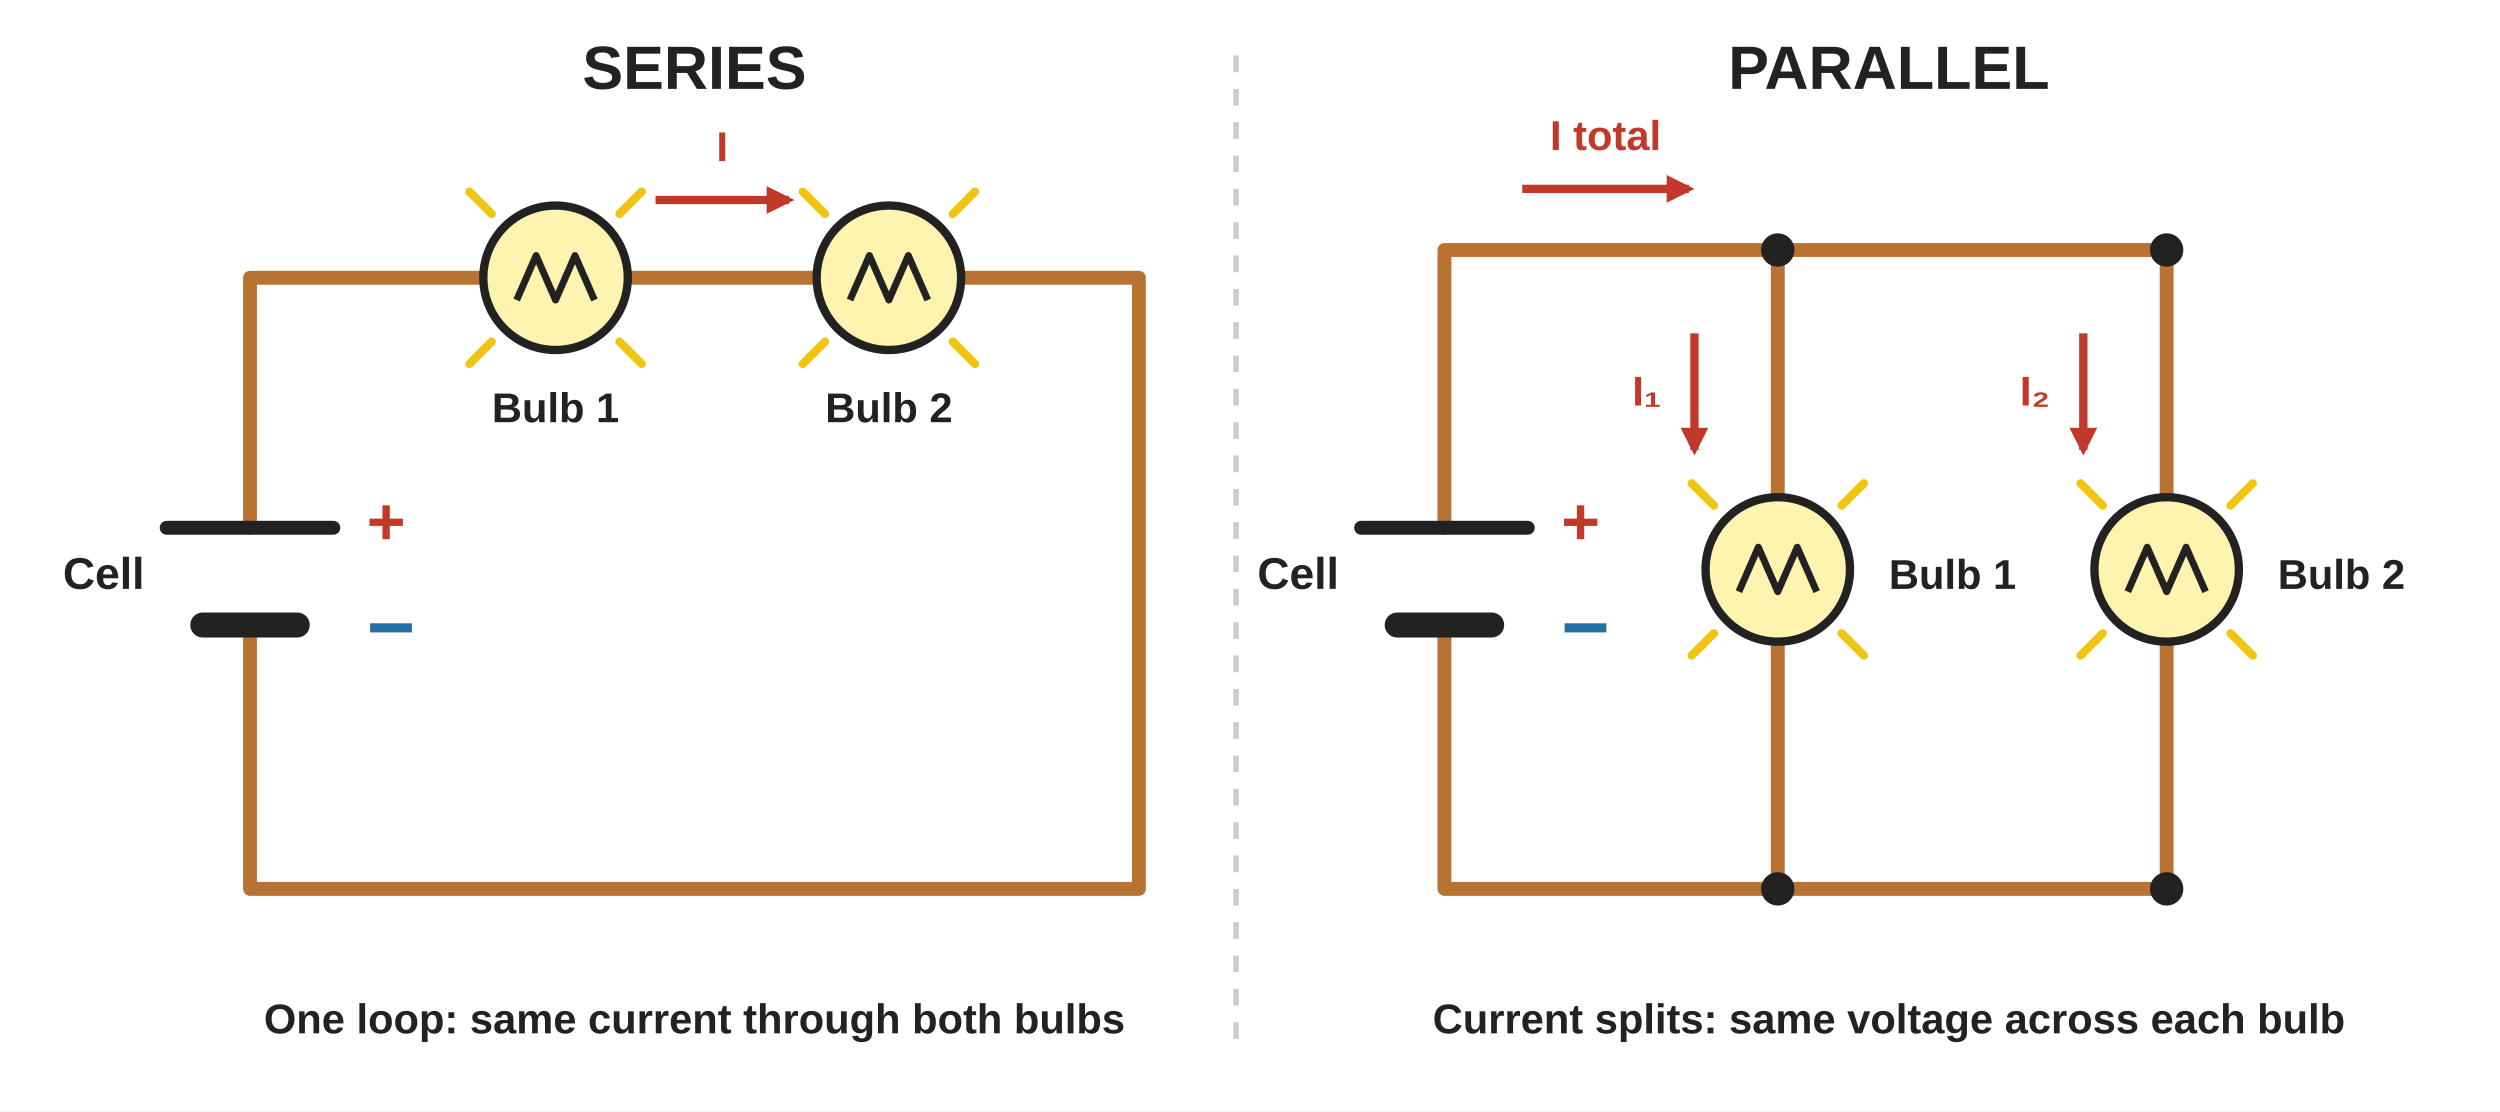
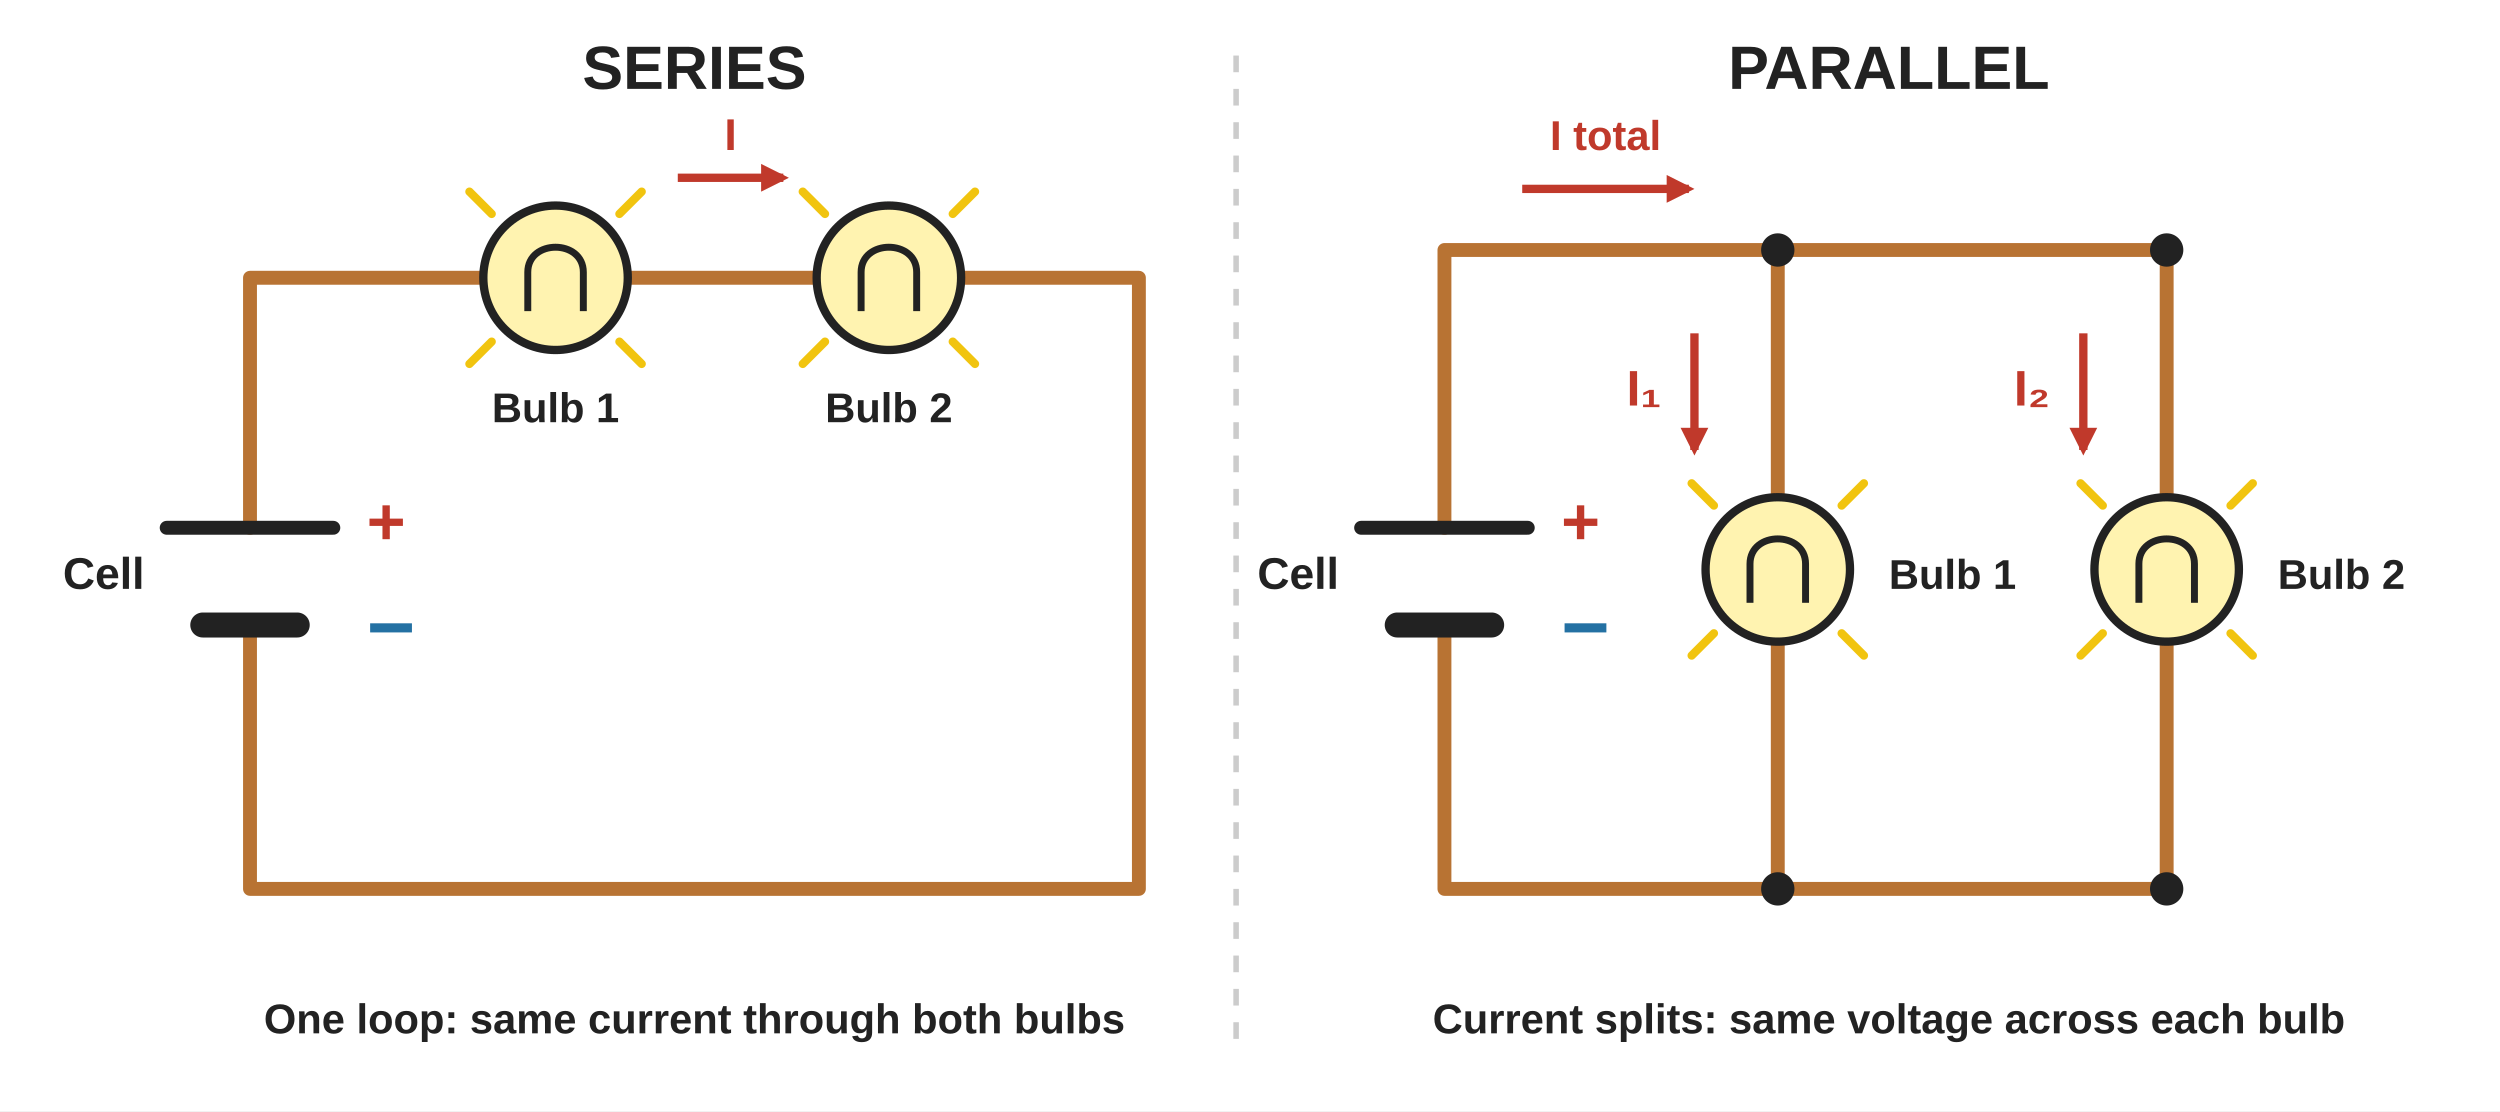
<svg xmlns="http://www.w3.org/2000/svg" xmlns:xlink="http://www.w3.org/1999/xlink" viewBox="0 0 900 400" width="900" height="400" font-family="Arial, Helvetica, sans-serif">
  <defs>
    <marker id="redHead" markerWidth="10" markerHeight="10" refX="8" refY="5" orient="auto" markerUnits="userSpaceOnUse">
      <path d="M0 0 L10 5 L0 10 z" fill="#c0392b" />
    </marker>
    <g id="bulb">
      <circle r="26" fill="#fff3b0" stroke="#222" stroke-width="3" />
-       <path d="M-14 8 L-7 -8 L0 8 L7 -8 L14 8" stroke="#222" stroke-width="2.5" fill="none" stroke-linejoin="round" />
+       <path d="M-10 12 V-2 C-10 -14 10 -14 10 -2 V12" stroke="#222" stroke-width="2.5" fill="none" stroke-linejoin="round" />
      <g stroke="#f1c40f" stroke-width="3" stroke-linecap="round">
        <line x1="-23" y1="-23" x2="-31" y2="-31" />
        <line x1="23" y1="-23" x2="31" y2="-31" />
        <line x1="-23" y1="23" x2="-31" y2="31" />
        <line x1="23" y1="23" x2="31" y2="31" />
      </g>
    </g>
  </defs>
  <rect width="900" height="400" fill="#ffffff" />
  <line x1="445" y1="20" x2="445" y2="380" stroke="#ccc" stroke-width="2" stroke-dasharray="6 6" />
  <text x="250" y="32" text-anchor="middle" font-size="22" font-weight="bold" fill="#222">SERIES</text>
  <g stroke="#b87333" stroke-width="5" fill="none" stroke-linecap="round" stroke-linejoin="round">
    <path d="M90 190 V100 H174" />
    <path d="M226 100 H294" />
    <path d="M346 100 H410 V320 H90 V225" />
  </g>
  <line x1="60" y1="190" x2="120" y2="190" stroke="#222" stroke-width="5" stroke-linecap="round" />
  <line x1="73" y1="225" x2="107" y2="225" stroke="#222" stroke-width="9" stroke-linecap="round" />
  <text x="132" y="196" font-size="24" font-weight="bold" fill="#c0392b">+</text>
  <text x="132" y="236" font-size="30" font-weight="bold" fill="#2471a3">−</text>
  <text x="52" y="212" text-anchor="end" font-size="16" font-weight="bold" fill="#222">Cell</text>
  <use xlink:href="#bulb" x="200" y="100" />
  <use xlink:href="#bulb" x="320" y="100" />
  <text x="200" y="152" text-anchor="middle" font-size="15" font-weight="bold" fill="#222">Bulb 1</text>
  <text x="320" y="152" text-anchor="middle" font-size="15" font-weight="bold" fill="#222">Bulb 2</text>
-   <line x1="236" y1="72" x2="284" y2="72" stroke="#c0392b" stroke-width="3" marker-end="url(#redHead)" />
-   <text x="260" y="58" text-anchor="middle" font-size="15" font-weight="bold" fill="#c0392b">I</text>
+   <line x1="244" y1="64" x2="282" y2="64" stroke="#c0392b" stroke-width="3" marker-end="url(#redHead)" />
+   <text x="263" y="54" text-anchor="middle" font-size="16" font-weight="bold" fill="#c0392b">I</text>
  <text x="250" y="372" text-anchor="middle" font-size="15" font-weight="bold" fill="#222">One loop: same current through both bulbs</text>
  <text x="680" y="32" text-anchor="middle" font-size="22" font-weight="bold" fill="#222">PARALLEL</text>
  <g stroke="#b87333" stroke-width="5" fill="none" stroke-linecap="round" stroke-linejoin="round">
    <path d="M520 190 V90 H780" />
    <path d="M520 225 V320 H780" />
    <path d="M640 90 V179" />
    <path d="M640 231 V320" />
    <path d="M780 90 V179" />
    <path d="M780 231 V320" />
  </g>
  <line x1="490" y1="190" x2="550" y2="190" stroke="#222" stroke-width="5" stroke-linecap="round" />
  <line x1="503" y1="225" x2="537" y2="225" stroke="#222" stroke-width="9" stroke-linecap="round" />
  <text x="562" y="196" font-size="24" font-weight="bold" fill="#c0392b">+</text>
  <text x="562" y="236" font-size="30" font-weight="bold" fill="#2471a3">−</text>
  <text x="482" y="212" text-anchor="end" font-size="16" font-weight="bold" fill="#222">Cell</text>
  <use xlink:href="#bulb" x="640" y="205" />
  <use xlink:href="#bulb" x="780" y="205" />
  <text x="680" y="212" font-size="15" font-weight="bold" fill="#222">Bulb 1</text>
  <text x="820" y="212" font-size="15" font-weight="bold" fill="#222">Bulb 2</text>
  <g fill="#222">
    <circle cx="640" cy="90" r="6" />
    <circle cx="640" cy="320" r="6" />
    <circle cx="780" cy="90" r="6" />
    <circle cx="780" cy="320" r="6" />
  </g>
  <line x1="548" y1="68" x2="608" y2="68" stroke="#c0392b" stroke-width="3" marker-end="url(#redHead)" />
  <text x="578" y="54" text-anchor="middle" font-size="15" font-weight="bold" fill="#c0392b">I total</text>
  <line x1="610" y1="120" x2="610" y2="162" stroke="#c0392b" stroke-width="3" marker-end="url(#redHead)" />
-   <text x="598" y="146" text-anchor="end" font-size="15" font-weight="bold" fill="#c0392b">I₁</text>
+   <text x="598" y="146" text-anchor="end" font-size="18" font-weight="bold" fill="#c0392b">I₁</text>
  <line x1="750" y1="120" x2="750" y2="162" stroke="#c0392b" stroke-width="3" marker-end="url(#redHead)" />
-   <text x="738" y="146" text-anchor="end" font-size="15" font-weight="bold" fill="#c0392b">I₂</text>
+   <text x="738" y="146" text-anchor="end" font-size="18" font-weight="bold" fill="#c0392b">I₂</text>
  <text x="680" y="372" text-anchor="middle" font-size="15" font-weight="bold" fill="#222">Current splits: same voltage across each bulb</text>
</svg>
